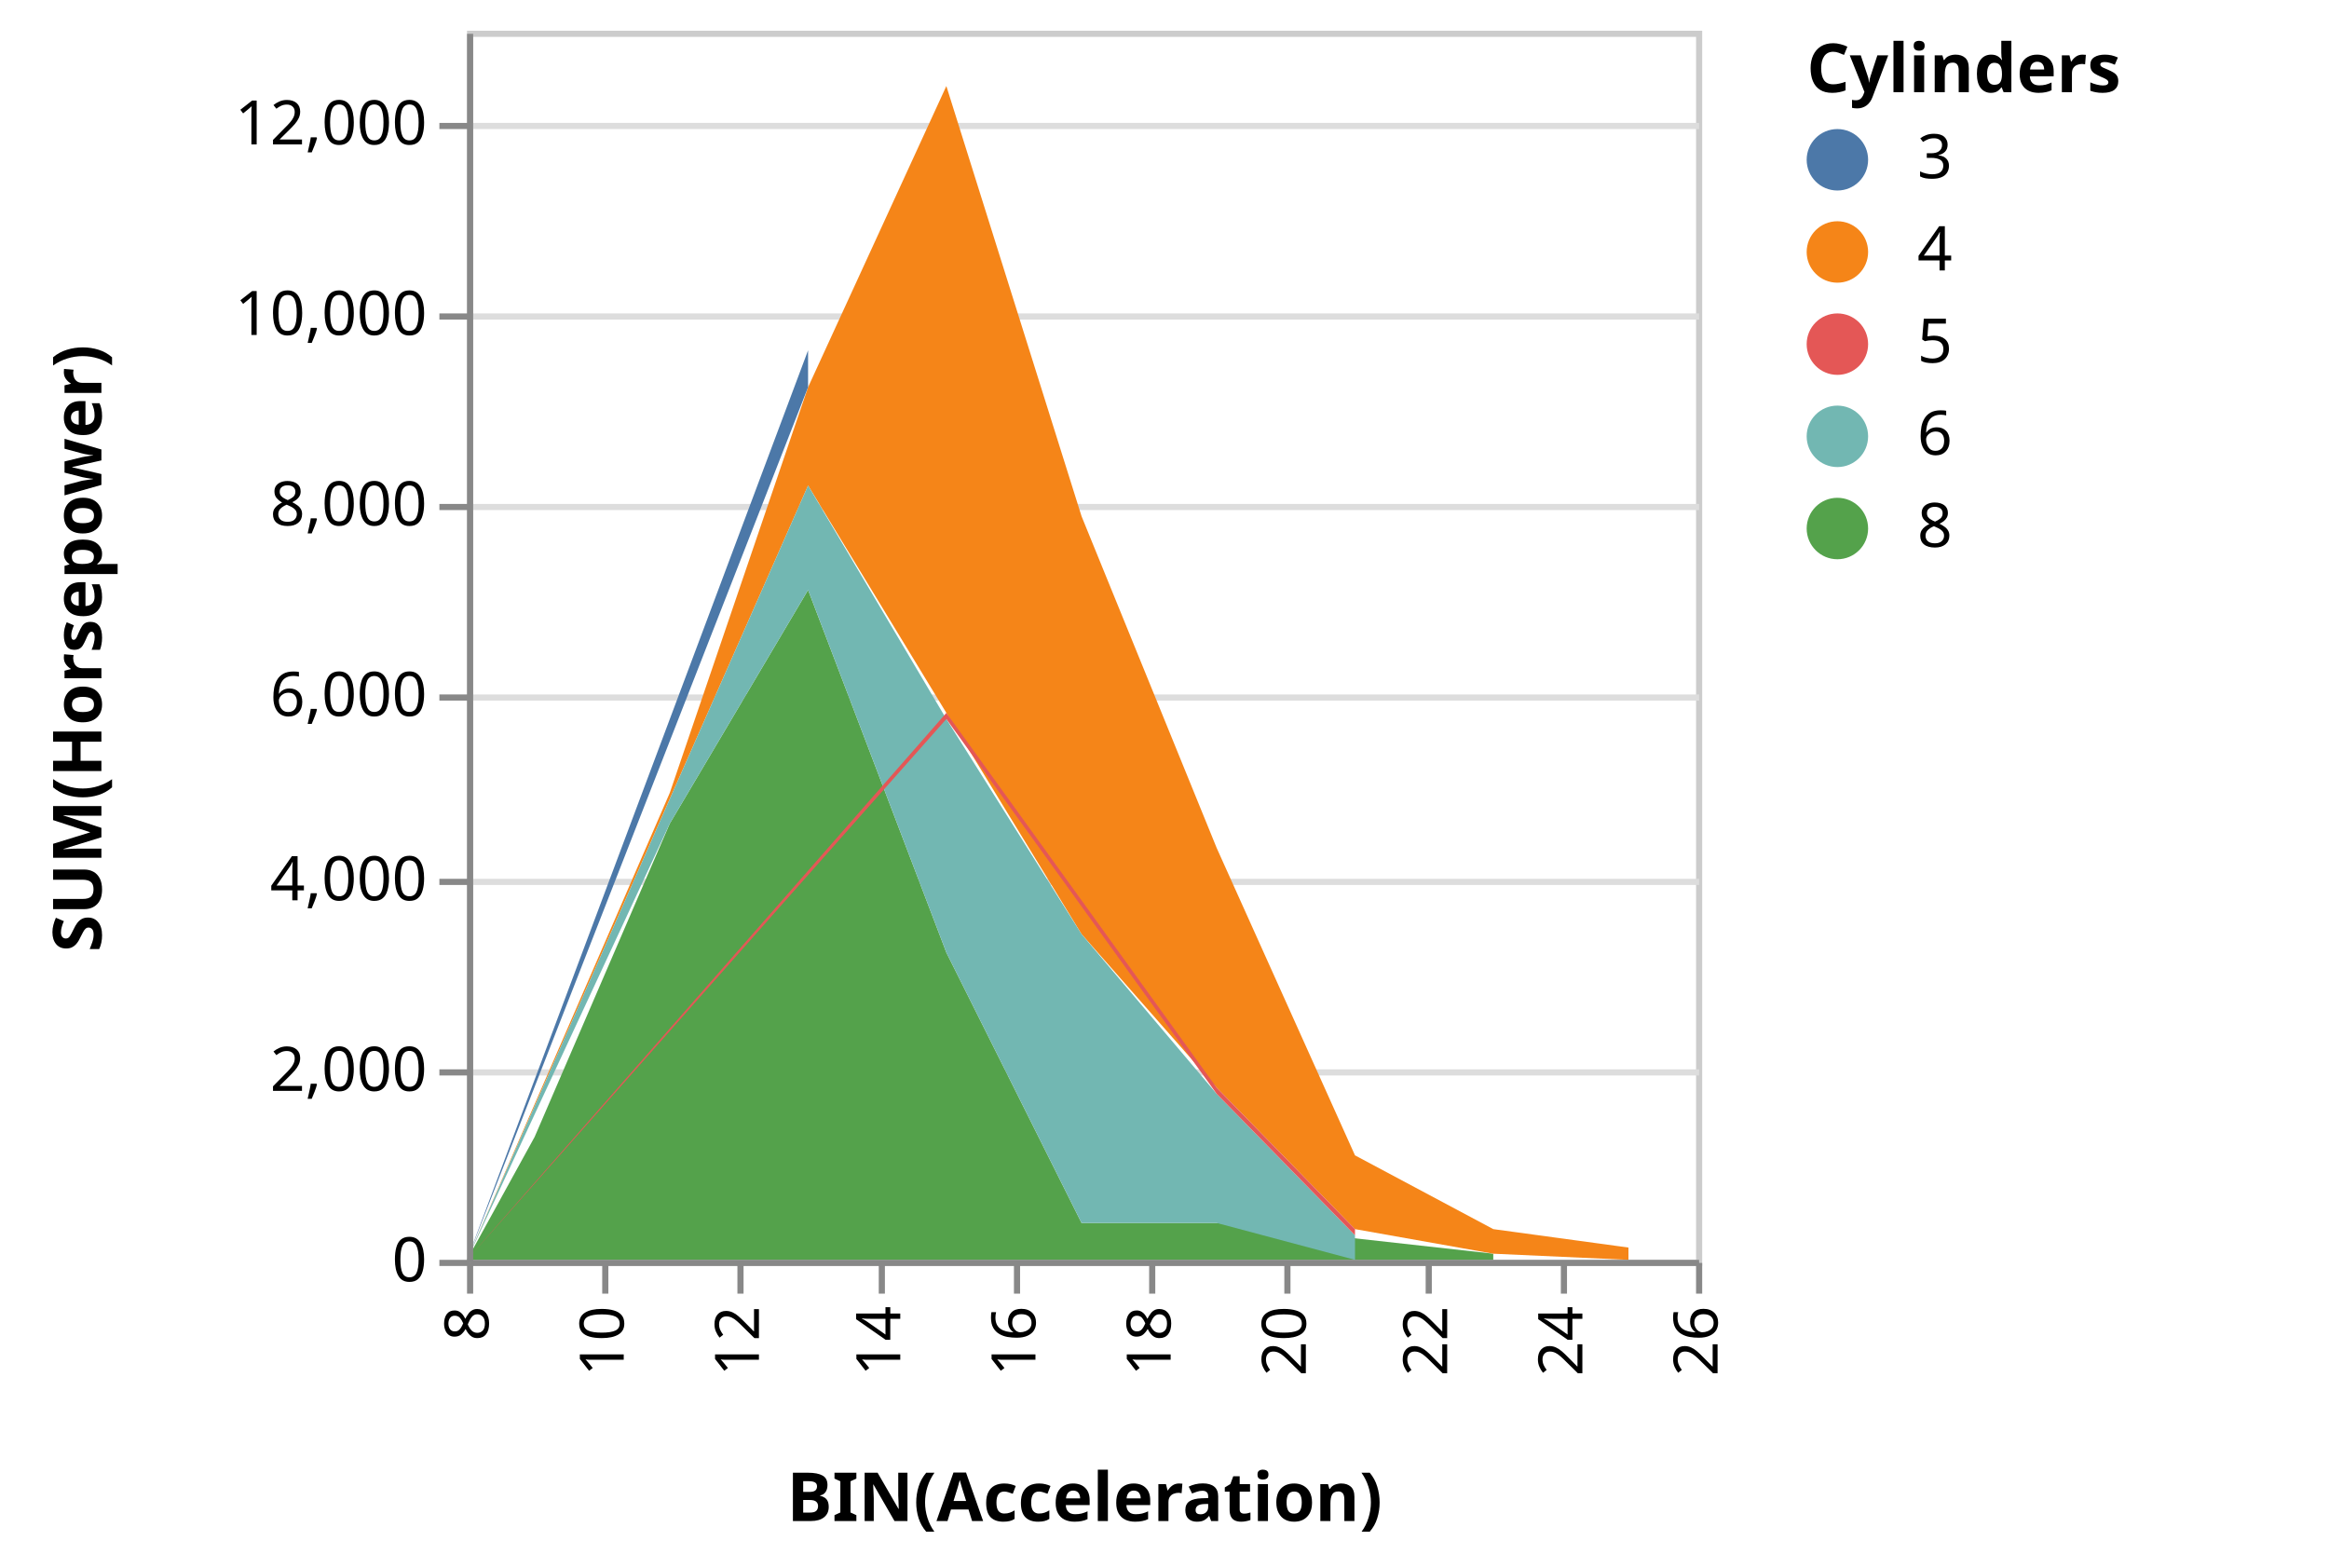
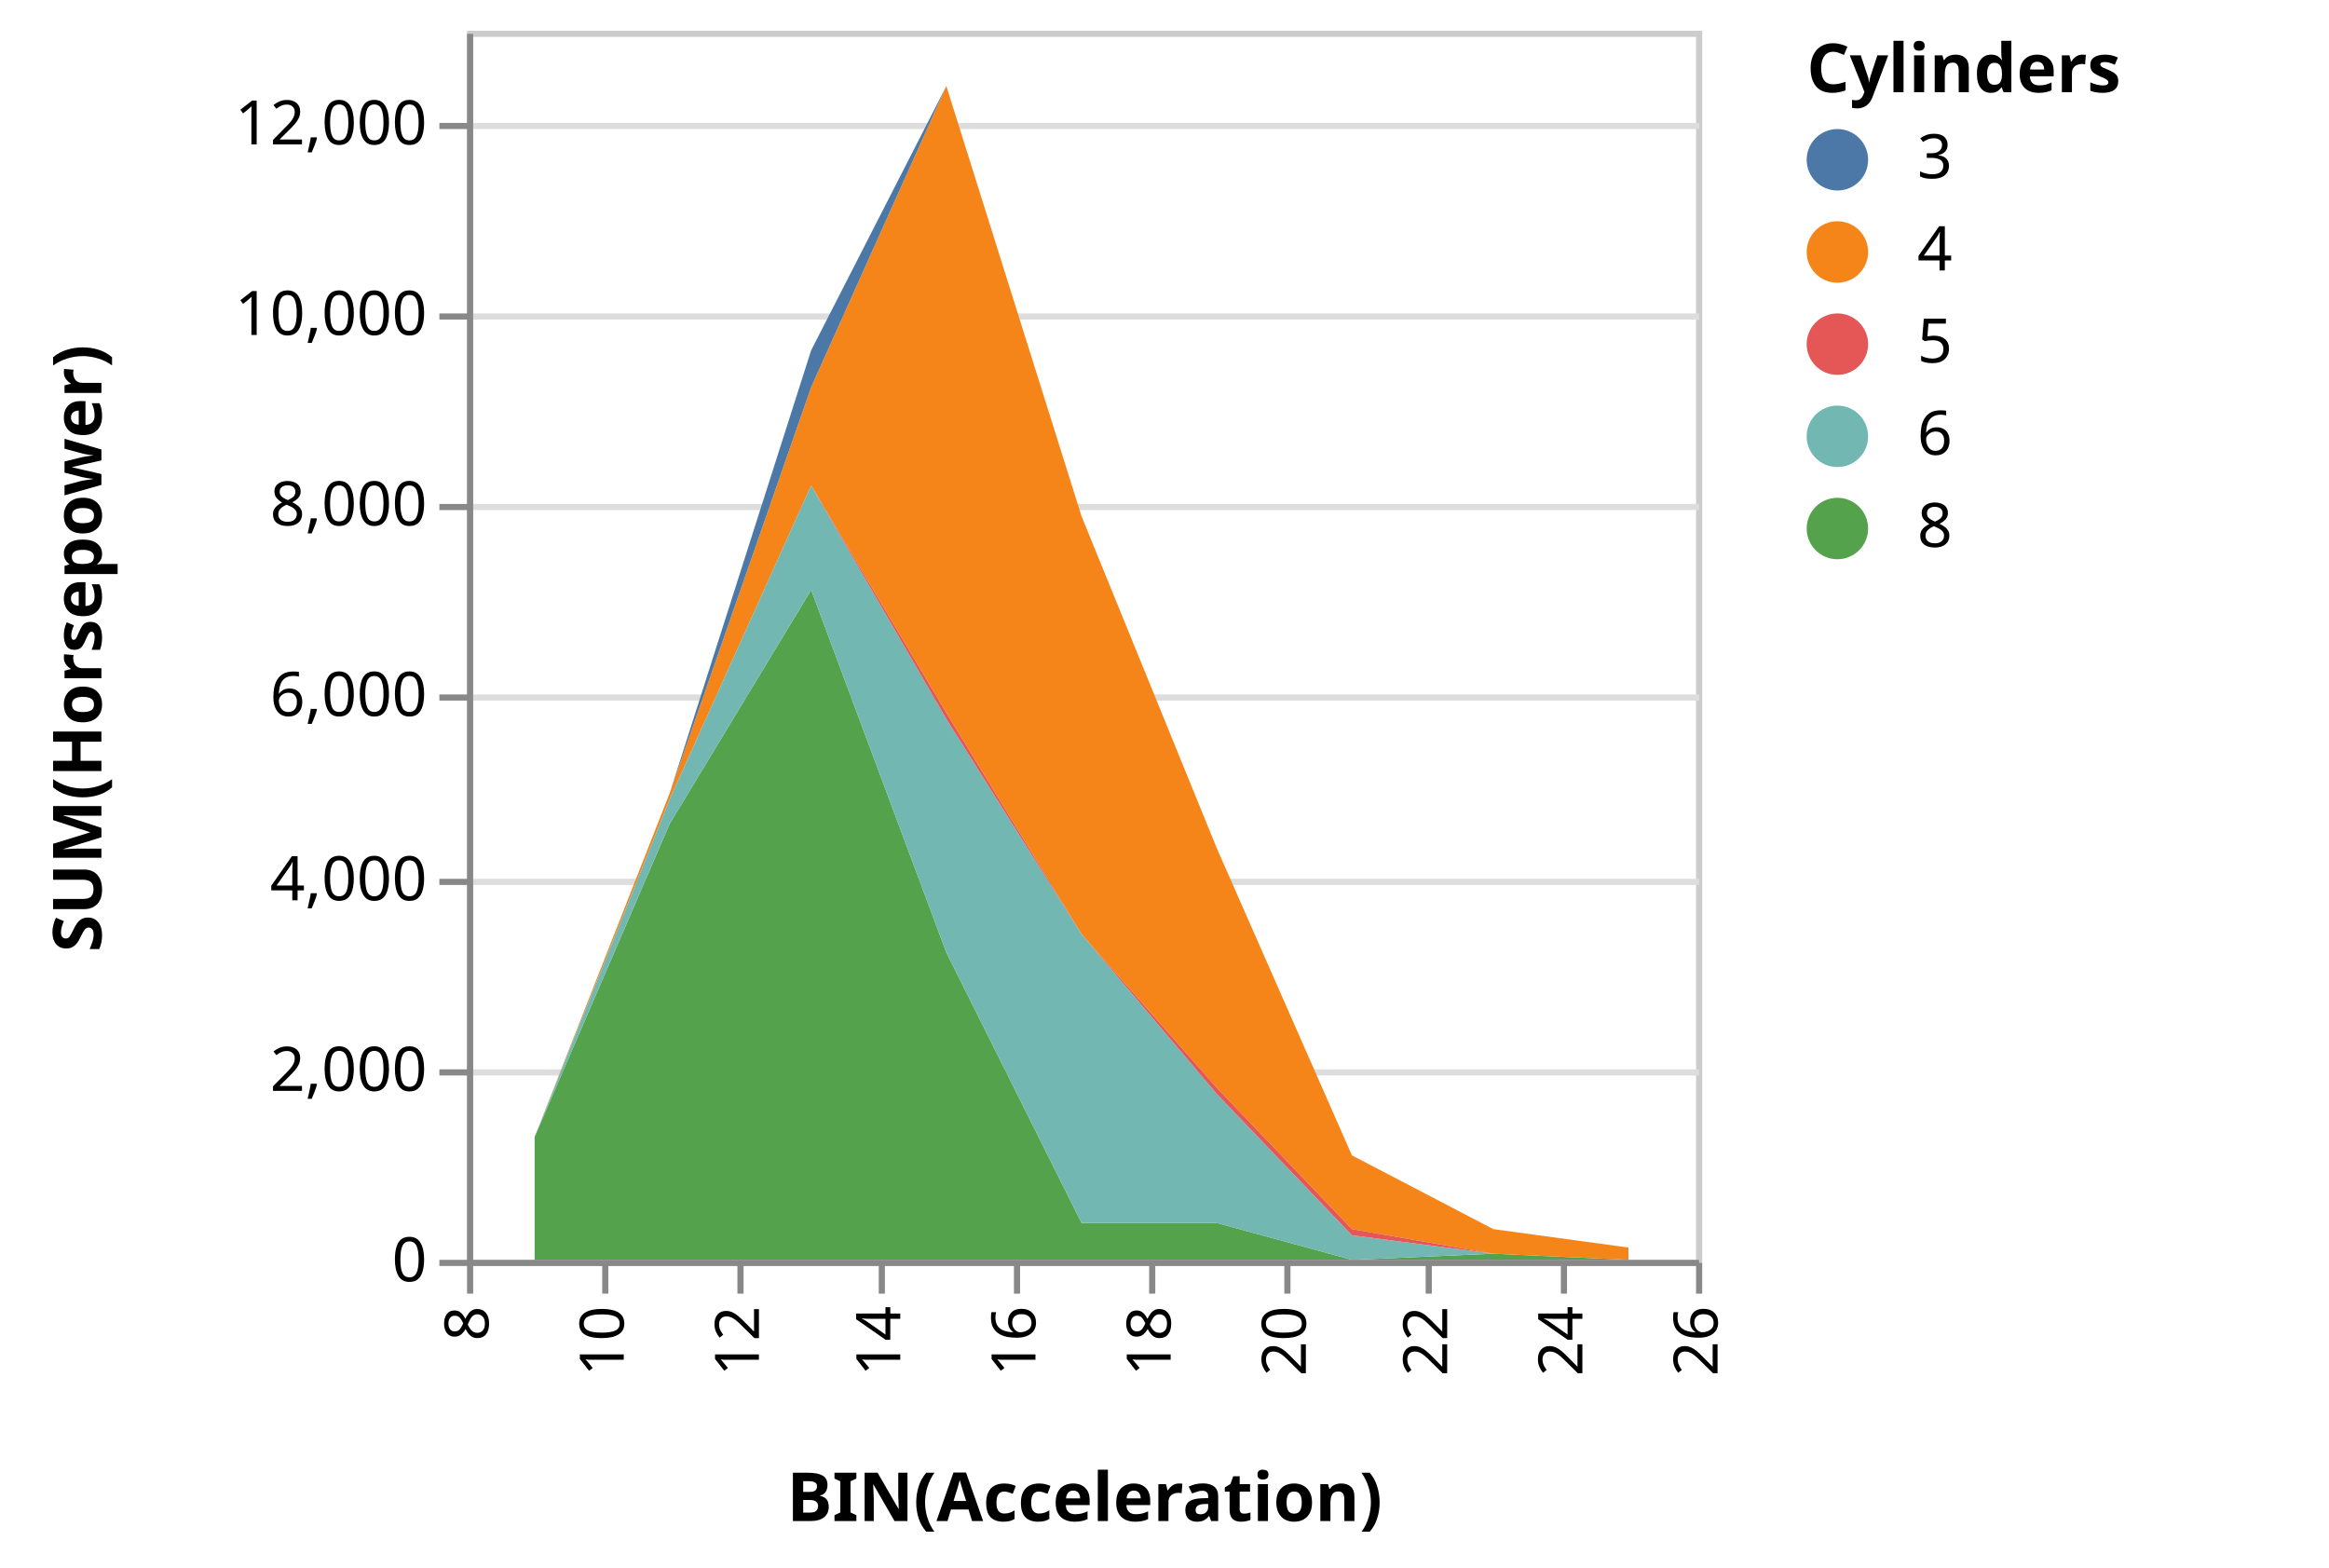
<svg xmlns="http://www.w3.org/2000/svg" class="marks" width="379" height="255" viewBox="0 0 379 255" version="1.1">
  <g transform="translate(76,5)">
    <g class="mark-group role-frame root">
      <g transform="translate(0,0)">
        <path class="background" d="M0.5,0.5h200v200h-200Z" style="fill: transparent; stroke: #ccc;" />
        <g>
          <g class="mark-group role-axis">
            <g transform="translate(0.5,0.5)">
              <path class="background" d="M0,0h0v0h0Z" style="pointer-events: none; fill: none;" />
              <g>
                <g class="mark-rule role-axis-grid" style="pointer-events: none;">
                  <line transform="translate(0,200)" x2="200" y2="0" style="fill: none; stroke: #ddd; stroke-width: 1; stroke-dasharray: ; opacity: 1;" />
                  <line transform="translate(0,169)" x2="200" y2="0" style="fill: none; stroke: #ddd; stroke-width: 1; stroke-dasharray: ; opacity: 1;" />
                  <line transform="translate(0,138)" x2="200" y2="0" style="fill: none; stroke: #ddd; stroke-width: 1; stroke-dasharray: ; opacity: 1;" />
                  <line transform="translate(0,108)" x2="200" y2="0" style="fill: none; stroke: #ddd; stroke-width: 1; stroke-dasharray: ; opacity: 1;" />
                  <line transform="translate(0,77)" x2="200" y2="0" style="fill: none; stroke: #ddd; stroke-width: 1; stroke-dasharray: ; opacity: 1;" />
                  <line transform="translate(0,46)" x2="200" y2="0" style="fill: none; stroke: #ddd; stroke-width: 1; stroke-dasharray: ; opacity: 1;" />
                  <line transform="translate(0,15)" x2="200" y2="0" style="fill: none; stroke: #ddd; stroke-width: 1; stroke-dasharray: ; opacity: 1;" />
                </g>
              </g>
            </g>
          </g>
          <g class="mark-group role-scope pathgroup">
            <g transform="translate(0,0)">
              <path class="background" d="M0,0h200v200h-200Z" style="fill: none;" />
              <g>
                <g class="mark-area role-mark marks">
-                   <path d="M167,199L122,194L100,194L78,150L55.5,91L33,129L11,180L0,200L0,200L0,200L0,200L11,200L33,200L55.5,200L78,200L100,200L122,200L167,200Z" style="fill: #54a24b;" />
+                   <path d="M189,200L167,199L144,200L122,194L100,194L78,150L56,91L33,129L11,180L11,200L33,200L56,200L78,200L100,200L122,200L144,200L167,200L189,200Z" style="fill: #54a24b;" />
                </g>
              </g>
            </g>
            <g transform="translate(0,0)">
              <path class="background" d="M0,0h200v200h-200Z" style="fill: none;" />
              <g>
                <g class="mark-area role-mark marks">
-                   <path d="M189,198L167,195L144.5,183L122,133L100,79L78,9L55.5,58L33,124L0,200L0,200L33,125L55.5,74L78,111L100,147L122,172L144.5,195L167,199L189,200Z" style="fill: #f58518;" />
+                   <path d="M189,198L167,195L144,183L122,133L100,79L78,9L56,58L33,124L11,180L11,180L33,125L56,74L78,111L100,147L122,172L144,195L167,199L189,200Z" style="fill: #f58518;" />
                </g>
              </g>
            </g>
            <g transform="translate(0,0)">
              <path class="background" d="M0,0h200v200h-200Z" style="fill: none;" />
              <g>
                <g class="mark-area role-mark marks">
-                   <path d="M144.5,196L122,173L100,147L78,112L55.5,74L33,125L0,200L0,200L0,200L0,200L0,200L0,200L33,129L55.5,91L78,150L100,194L122,194L144.5,200Z" style="fill: #72b7b2;" />
+                   <path d="M189,200L167,199L144,196L122,173L100,147L78,112L56,74L33,125L11,180L11,180L33,129L56,91L78,150L100,194L122,194L144,200L167,199L189,200Z" style="fill: #72b7b2;" />
                </g>
              </g>
            </g>
            <g transform="translate(0,0)">
              <path class="background" d="M0,0h200v200h-200Z" style="fill: none;" />
              <g>
                <g class="mark-area role-mark marks">
-                   <path d="M55.5,52L0,200L0,200L0,200L0,200L0,200L0,200L0,200L0,200L0,200L0,200L0,200L0,200L0,200L0,200L0,200L0,200L55.5,58Z" style="fill: #4c78a8;" />
+                   <path d="M189,198L167,195L144,183L122,133L100,79L78,9L56,52L33,124L11,180L11,180L33,124L56,58L78,9L100,79L122,133L144,183L167,195L189,198Z" style="fill: #4c78a8;" />
                </g>
              </g>
            </g>
            <g transform="translate(0,0)">
              <path class="background" d="M0,0h200v200h-200Z" style="fill: none;" />
              <g>
                <g class="mark-area role-mark marks">
-                   <path d="M144.5,195L122,172L78,111L0,200L0,200L0,200L0,200L0,200L0,200L0,200L0,200L0,200L0,200L0,200L0,200L78,112L122,173L144.5,196Z" style="fill: #e45756;" />
+                   <path d="M189,200L167,199L144,195L122,172L100,147L78,111L56,74L33,125L11,180L11,180L33,125L56,74L78,112L100,147L122,173L144,196L167,199L189,200Z" style="fill: #e45756;" />
                </g>
              </g>
            </g>
          </g>
          <g class="mark-group role-legend">
            <g transform="translate(218,0)">
              <path class="background" d="M0,0h80v86h-80Z" style="pointer-events: none; fill: none;" />
              <g>
                <g class="mark-group role-legend-entry">
                  <g transform="translate(0,16)">
                    <path class="background" d="M0,0h0v0h0Z" style="pointer-events: none; fill: none;" />
                    <g>
                      <g class="mark-symbol role-legend-symbol" style="pointer-events: none;">
                        <path transform="translate(5,5)" d="M5,0A5,5,0,1,1,-5,0A5,5,0,1,1,5,0" style="fill: #4c78a8; stroke-width: 1.5; opacity: 1;" />
                        <path transform="translate(5,20)" d="M5,0A5,5,0,1,1,-5,0A5,5,0,1,1,5,0" style="fill: #f58518; stroke-width: 1.5; opacity: 1;" />
                        <path transform="translate(5,35)" d="M5,0A5,5,0,1,1,-5,0A5,5,0,1,1,5,0" style="fill: #e45756; stroke-width: 1.5; opacity: 1;" />
                        <path transform="translate(5,50)" d="M5,0A5,5,0,1,1,-5,0A5,5,0,1,1,5,0" style="fill: #72b7b2; stroke-width: 1.5; opacity: 1;" />
                        <path transform="translate(5,65)" d="M5,0A5,5,0,1,1,-5,0A5,5,0,1,1,5,0" style="fill: #54a24b; stroke-width: 1.5; opacity: 1;" />
                      </g>
                      <g class="mark-text role-legend-label" style="pointer-events: none;">
                        <text text-anchor="start" transform="translate(18,8)" style="font: 10px sans-serif; fill: #000; opacity: 1;">3</text>
                        <text text-anchor="start" transform="translate(18,23)" style="font: 10px sans-serif; fill: #000; opacity: 1;">4</text>
                        <text text-anchor="start" transform="translate(18,38)" style="font: 10px sans-serif; fill: #000; opacity: 1;">5</text>
                        <text text-anchor="start" transform="translate(18,53)" style="font: 10px sans-serif; fill: #000; opacity: 1;">6</text>
                        <text text-anchor="start" transform="translate(18,68)" style="font: 10px sans-serif; fill: #000; opacity: 1;">8</text>
                      </g>
                    </g>
                  </g>
                </g>
                <g class="mark-text role-legend-title" style="pointer-events: none;">
                  <text text-anchor="start" transform="translate(0,10)" style="font: bold 11px sans-serif; fill: #000; opacity: 1;">Cylinders</text>
                </g>
              </g>
            </g>
          </g>
          <g class="mark-group role-axis">
            <g transform="translate(0.5,200.5)">
              <path class="background" d="M0,0h0v0h0Z" style="pointer-events: none; fill: none;" />
              <g>
                <g class="mark-rule role-axis-tick" style="pointer-events: none;">
                  <line transform="translate(0,0)" x2="0" y2="5" style="fill: none; stroke: #888; stroke-width: 1; opacity: 1;" />
                  <line transform="translate(22,0)" x2="0" y2="5" style="fill: none; stroke: #888; stroke-width: 1; opacity: 1;" />
                  <line transform="translate(44,0)" x2="0" y2="5" style="fill: none; stroke: #888; stroke-width: 1; opacity: 1;" />
                  <line transform="translate(67,0)" x2="0" y2="5" style="fill: none; stroke: #888; stroke-width: 1; opacity: 1;" />
                  <line transform="translate(89,0)" x2="0" y2="5" style="fill: none; stroke: #888; stroke-width: 1; opacity: 1;" />
                  <line transform="translate(111,0)" x2="0" y2="5" style="fill: none; stroke: #888; stroke-width: 1; opacity: 1;" />
                  <line transform="translate(133,0)" x2="0" y2="5" style="fill: none; stroke: #888; stroke-width: 1; opacity: 1;" />
                  <line transform="translate(156,0)" x2="0" y2="5" style="fill: none; stroke: #888; stroke-width: 1; opacity: 1;" />
                  <line transform="translate(178,0)" x2="0" y2="5" style="fill: none; stroke: #888; stroke-width: 1; opacity: 1;" />
                  <line transform="translate(200,0)" x2="0" y2="5" style="fill: none; stroke: #888; stroke-width: 1; opacity: 1;" />
                </g>
                <g class="mark-text role-axis-label" style="pointer-events: none;">
                  <text text-anchor="end" transform="translate(0,7) rotate(270) translate(0,3)" style="font: 10px sans-serif; fill: #000; opacity: 1;">8</text>
                  <text text-anchor="end" transform="translate(22,7) rotate(270) translate(0,3)" style="font: 10px sans-serif; fill: #000; opacity: 1;">10</text>
                  <text text-anchor="end" transform="translate(44,7) rotate(270) translate(0,3)" style="font: 10px sans-serif; fill: #000; opacity: 1;">12</text>
                  <text text-anchor="end" transform="translate(67,7) rotate(270) translate(0,3)" style="font: 10px sans-serif; fill: #000; opacity: 1;">14</text>
                  <text text-anchor="end" transform="translate(89,7) rotate(270) translate(0,3)" style="font: 10px sans-serif; fill: #000; opacity: 1;">16</text>
                  <text text-anchor="end" transform="translate(111,7) rotate(270) translate(0,3)" style="font: 10px sans-serif; fill: #000; opacity: 1;">18</text>
                  <text text-anchor="end" transform="translate(133,7) rotate(270) translate(0,3)" style="font: 10px sans-serif; fill: #000; opacity: 1;">20</text>
                  <text text-anchor="end" transform="translate(156,7) rotate(270) translate(0,3)" style="font: 10px sans-serif; fill: #000; opacity: 1;">22</text>
                  <text text-anchor="end" transform="translate(178,7) rotate(270) translate(0,3)" style="font: 10px sans-serif; fill: #000; opacity: 1;">24</text>
                  <text text-anchor="end" transform="translate(200,7) rotate(270) translate(0,3)" style="font: 10px sans-serif; fill: #000; opacity: 1;">26</text>
                </g>
                <g class="mark-rule role-axis-domain" style="pointer-events: none;">
                  <line transform="translate(0,0)" x2="200" y2="0" style="fill: none; stroke: #888; stroke-width: 1; opacity: 1;" />
                </g>
                <g class="mark-text role-axis-title" style="pointer-events: none;">
                  <text text-anchor="middle" transform="translate(100,42)" style="font: bold 11px sans-serif; fill: #000; opacity: 1;">BIN(Acceleration)</text>
                </g>
              </g>
            </g>
          </g>
          <g class="mark-group role-axis">
            <g transform="translate(0.5,0.5)">
              <path class="background" d="M0,0h0v0h0Z" style="pointer-events: none; fill: none;" />
              <g>
                <g class="mark-rule role-axis-tick" style="pointer-events: none;">
                  <line transform="translate(0,200)" x2="-5" y2="0" style="fill: none; stroke: #888; stroke-width: 1; opacity: 1;" />
                  <line transform="translate(0,169)" x2="-5" y2="0" style="fill: none; stroke: #888; stroke-width: 1; opacity: 1;" />
                  <line transform="translate(0,138)" x2="-5" y2="0" style="fill: none; stroke: #888; stroke-width: 1; opacity: 1;" />
                  <line transform="translate(0,108)" x2="-5" y2="0" style="fill: none; stroke: #888; stroke-width: 1; opacity: 1;" />
                  <line transform="translate(0,77)" x2="-5" y2="0" style="fill: none; stroke: #888; stroke-width: 1; opacity: 1;" />
                  <line transform="translate(0,46)" x2="-5" y2="0" style="fill: none; stroke: #888; stroke-width: 1; opacity: 1;" />
                  <line transform="translate(0,15)" x2="-5" y2="0" style="fill: none; stroke: #888; stroke-width: 1; opacity: 1;" />
                </g>
                <g class="mark-text role-axis-label" style="pointer-events: none;">
                  <text text-anchor="end" transform="translate(-7,203)" style="font: 10px sans-serif; fill: #000; opacity: 1;">0</text>
                  <text text-anchor="end" transform="translate(-7,172)" style="font: 10px sans-serif; fill: #000; opacity: 1;">2,000</text>
                  <text text-anchor="end" transform="translate(-7,141)" style="font: 10px sans-serif; fill: #000; opacity: 1;">4,000</text>
                  <text text-anchor="end" transform="translate(-7,111)" style="font: 10px sans-serif; fill: #000; opacity: 1;">6,000</text>
                  <text text-anchor="end" transform="translate(-7,80)" style="font: 10px sans-serif; fill: #000; opacity: 1;">8,000</text>
                  <text text-anchor="end" transform="translate(-7,49)" style="font: 10px sans-serif; fill: #000; opacity: 1;">10,000</text>
                  <text text-anchor="end" transform="translate(-7,18)" style="font: 10px sans-serif; fill: #000; opacity: 1;">12,000</text>
                </g>
                <g class="mark-rule role-axis-domain" style="pointer-events: none;">
                  <line transform="translate(0,200)" x2="0" y2="-200" style="fill: none; stroke: #888; stroke-width: 1; opacity: 1;" />
                </g>
                <g class="mark-text role-axis-title" style="pointer-events: none;">
                  <text text-anchor="middle" transform="translate(-58,100) rotate(-90) translate(0,-2)" style="font: bold 11px sans-serif; fill: #000; opacity: 1;">SUM(Horsepower)</text>
                </g>
              </g>
            </g>
          </g>
        </g>
      </g>
    </g>
  </g>
</svg>
